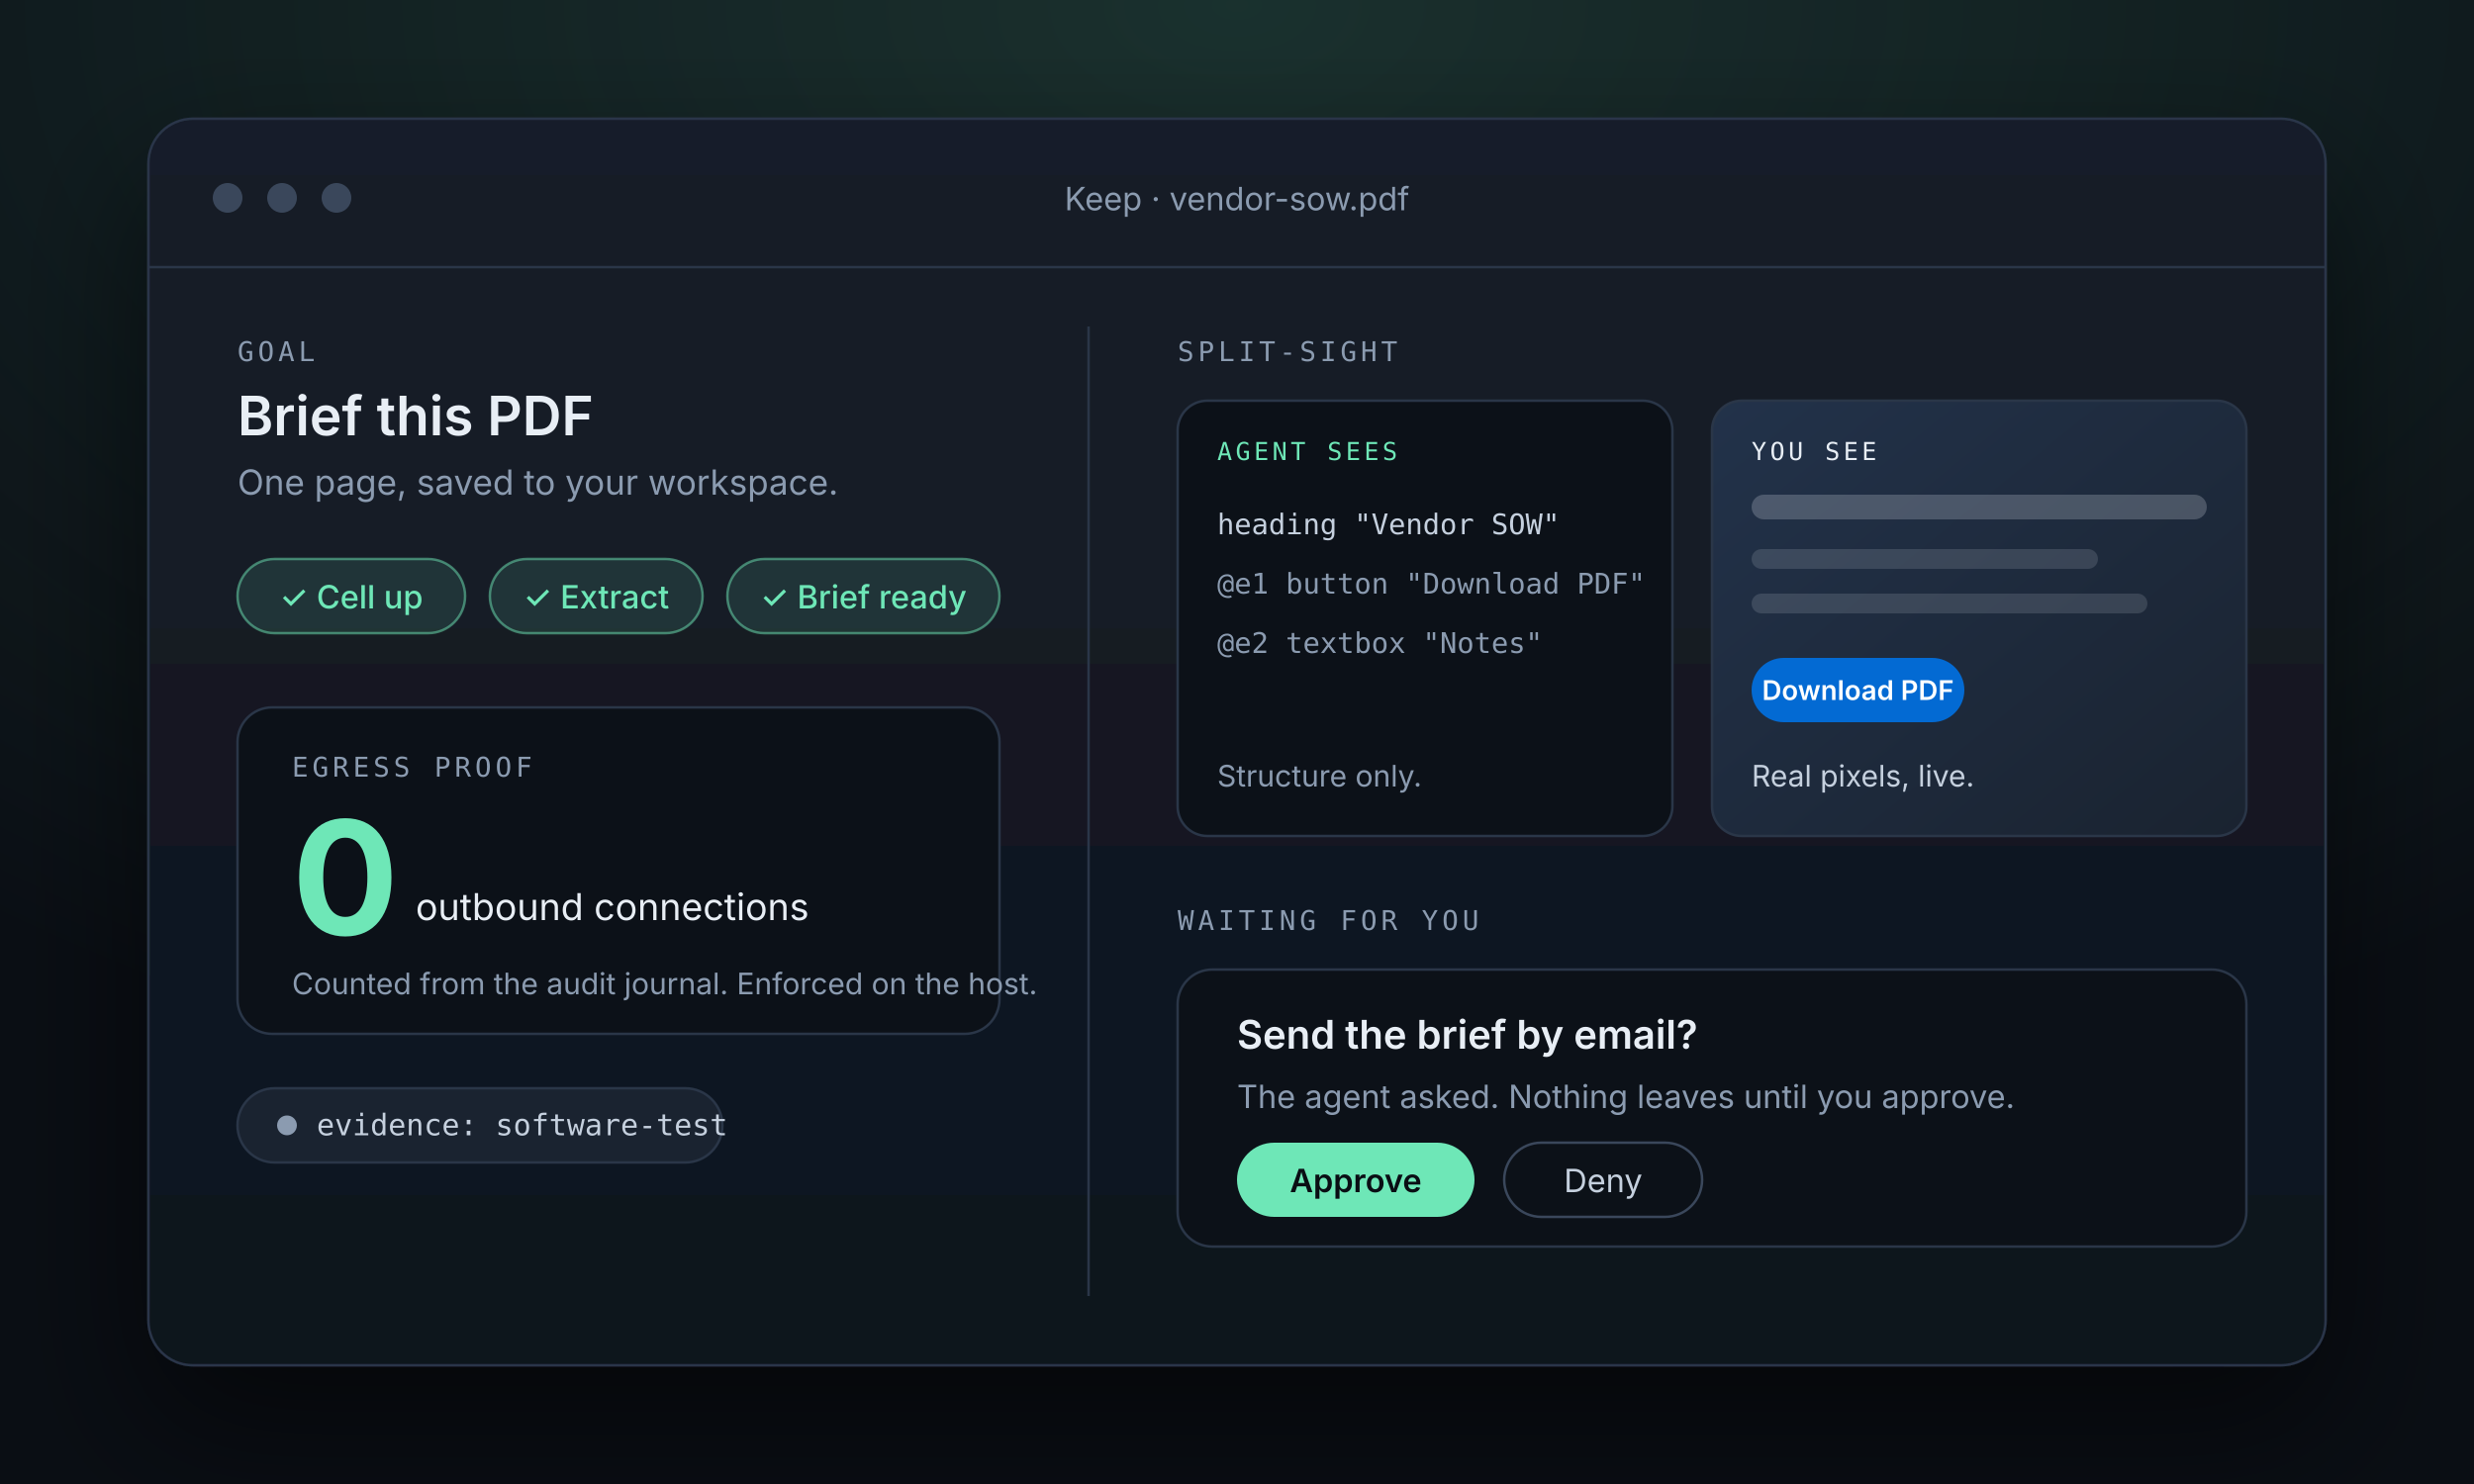
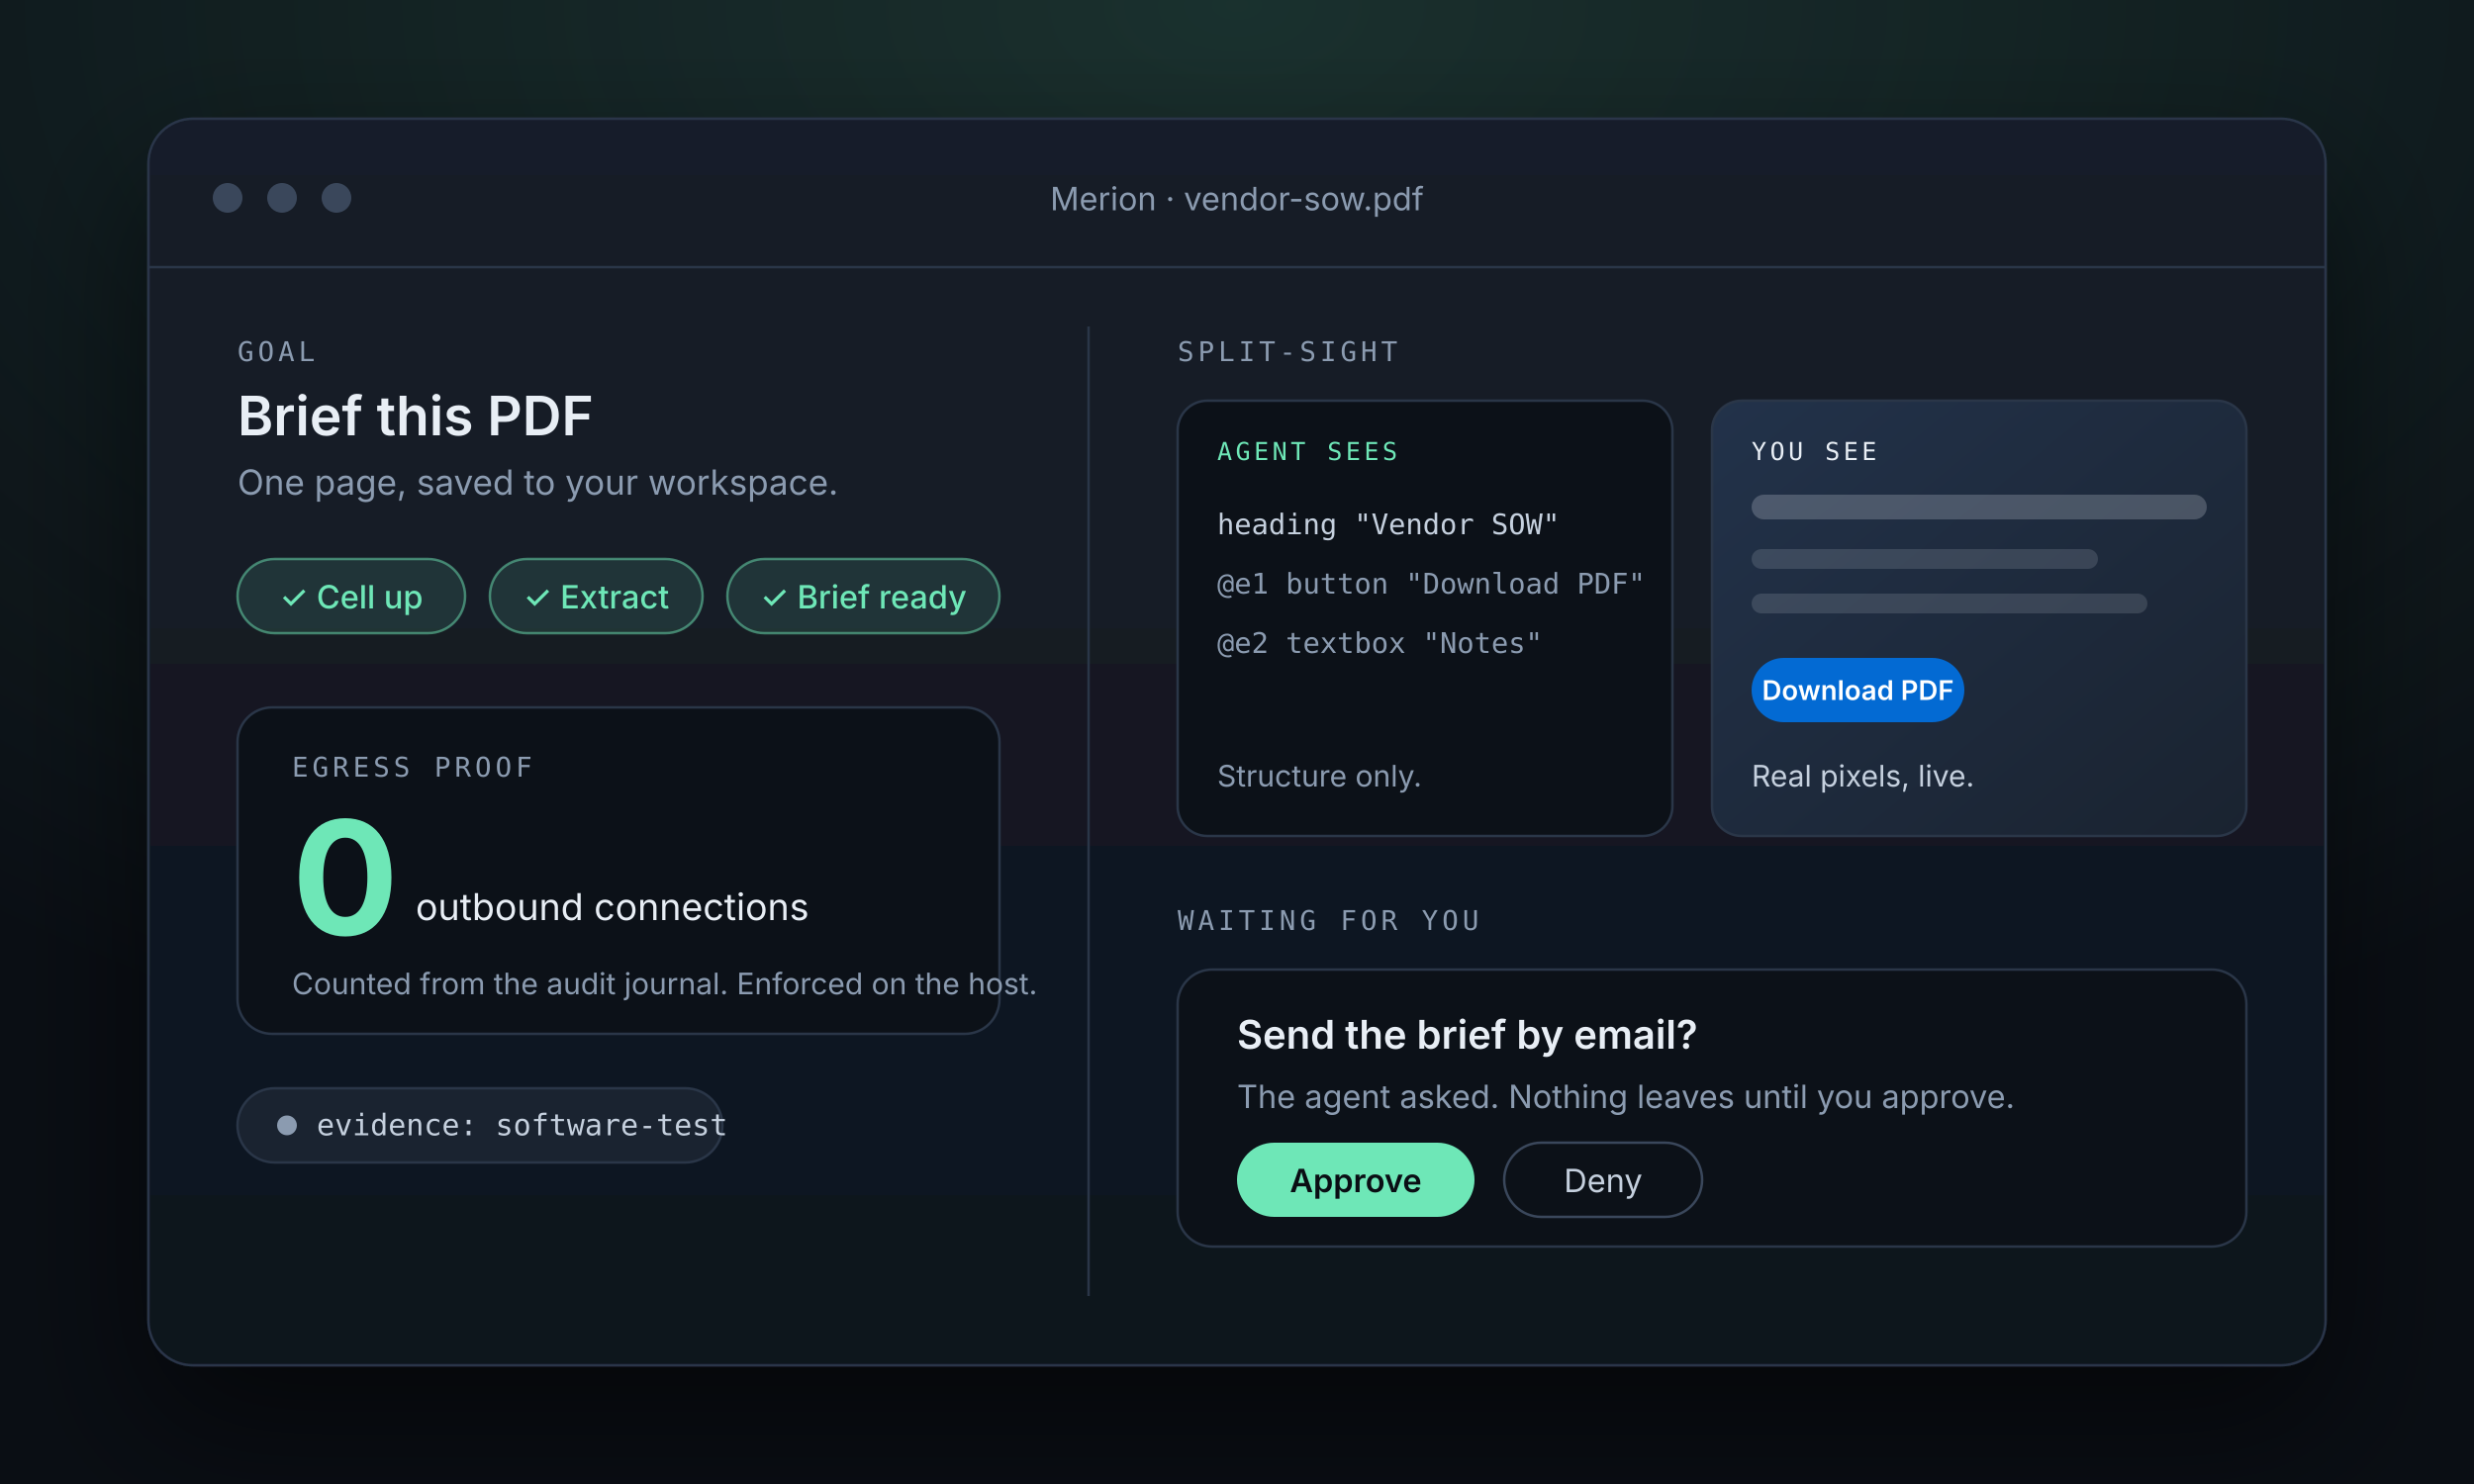
<svg xmlns="http://www.w3.org/2000/svg" viewBox="0 0 1000 600" width="1000" height="600" role="img" aria-labelledby="t d">
  <defs>
    <radialGradient id="glow" cx="50%" cy="0%" r="80%">
      <stop offset="0" stop-color="#6ee7b7" stop-opacity="0.16" />
      <stop offset="1" stop-color="#6ee7b7" stop-opacity="0" />
    </radialGradient>
    <linearGradient id="win" x1="0" y1="0" x2="0" y2="1">
      <stop offset="0" stop-color="#151d29" />
      <stop offset="1" stop-color="#0f151e" />
    </linearGradient>
    <linearGradient id="pix" x1="0" y1="0" x2="1" y2="1">
      <stop offset="0" stop-color="#22324a" />
      <stop offset="1" stop-color="#1a2330" />
    </linearGradient>
    <filter id="shadow" x="-10%" y="-10%" width="120%" height="130%">
      <feDropShadow dx="0" dy="24" stdDeviation="28" flood-color="#000" flood-opacity="0.55" />
    </filter>
  </defs>
  <style>
    .sans{font-family:-apple-system,BlinkMacSystemFont,'Inter','Segoe UI',Helvetica,Arial,sans-serif}
    .mono{font-family:'SF Mono','JetBrains Mono',ui-monospace,Menlo,Consolas,monospace}
  </style>
  <rect width="1000" height="600" fill="#0a0e14" />
  <rect width="1000" height="600" fill="url(#glow)" />
  <g filter="url(#shadow)">
    <rect x="60" y="48" width="880" height="504" rx="18" fill="url(#win)" stroke="#2a3648" stroke-width="1" />
  </g>
  <circle cx="92" cy="80" r="6" fill="#3a475b" />
  <circle cx="114" cy="80" r="6" fill="#3a475b" />
  <circle cx="136" cy="80" r="6" fill="#3a475b" />
-   <text x="500" y="85" text-anchor="middle" class="sans" font-size="13" fill="#8b9bb0">Keep · vendor-sow.pdf</text>
+   <text x="500" y="85" text-anchor="middle" class="sans" font-size="13" fill="#8b9bb0">Merion · vendor-sow.pdf</text>
  <line x1="60" y1="108" x2="940" y2="108" stroke="#2a3648" />
  <text x="96" y="146" class="mono" font-size="11" letter-spacing="1.6" fill="#8b9bb0">GOAL</text>
  <text x="96" y="176" class="sans" font-size="22" font-weight="600" fill="#e8eef5">Brief this PDF</text>
  <text x="96" y="200" class="sans" font-size="14" fill="#8b9bb0">One page, saved to your workspace.</text>
  <g class="sans" font-size="13" font-weight="500">
    <rect x="96" y="226" width="92" height="30" rx="15" fill="#6ee7b7" fill-opacity="0.12" stroke="#6ee7b7" stroke-opacity="0.5" />
    <text x="142" y="246" text-anchor="middle" fill="#6ee7b7">✓ Cell up</text>
    <rect x="198" y="226" width="86" height="30" rx="15" fill="#6ee7b7" fill-opacity="0.12" stroke="#6ee7b7" stroke-opacity="0.5" />
    <text x="241" y="246" text-anchor="middle" fill="#6ee7b7">✓ Extract</text>
    <rect x="294" y="226" width="110" height="30" rx="15" fill="#6ee7b7" fill-opacity="0.12" stroke="#6ee7b7" stroke-opacity="0.5" />
    <text x="349" y="246" text-anchor="middle" fill="#6ee7b7">✓ Brief ready</text>
  </g>
  <rect x="96" y="286" width="308" height="132" rx="14" fill="#0c1118" stroke="#2a3648" />
  <text x="118" y="314" class="mono" font-size="11" letter-spacing="1.6" fill="#8b9bb0">EGRESS PROOF</text>
  <text x="118" y="378" class="sans" font-size="64" font-weight="700" fill="#6ee7b7" letter-spacing="-2">0</text>
  <text x="168" y="372" class="sans" font-size="15" fill="#e8eef5">outbound connections</text>
  <text x="118" y="402" class="sans" font-size="12" fill="#8b9bb0">Counted from the audit journal. Enforced on the host.</text>
  <rect x="96" y="440" width="196" height="30" rx="15" fill="#1a2330" stroke="#2a3648" />
  <circle cx="116" cy="455" r="4" fill="#8b9bb0" />
  <text x="128" y="459" class="mono" font-size="12" fill="#c5d0de">evidence: software-test</text>
  <line x1="440" y1="132" x2="440" y2="524" stroke="#2a3648" />
  <text x="476" y="146" class="mono" font-size="11" letter-spacing="1.6" fill="#8b9bb0">SPLIT-SIGHT</text>
  <rect x="476" y="162" width="200" height="176" rx="12" fill="#0c1118" stroke="#2a3648" />
  <text x="492" y="186" class="mono" font-size="10" letter-spacing="1.4" fill="#6ee7b7">AGENT SEES</text>
  <g class="mono" font-size="11.5" fill="#c5d0de">
    <text x="492" y="216">heading "Vendor SOW"</text>
    <text x="492" y="240" fill="#8b9bb0">  @e1 button "Download PDF"</text>
    <text x="492" y="264" fill="#8b9bb0">  @e2 textbox "Notes"</text>
  </g>
  <text x="492" y="318" class="sans" font-size="12" fill="#8b9bb0">Structure only.</text>
  <rect x="692" y="162" width="216" height="176" rx="12" fill="url(#pix)" stroke="#2a3648" />
  <text x="708" y="186" class="mono" font-size="10" letter-spacing="1.4" fill="#e8eef5">YOU SEE</text>
  <rect x="708" y="200" width="184" height="10" rx="5" fill="#e8eef5" fill-opacity="0.22" />
  <rect x="708" y="222" width="140" height="8" rx="4" fill="#e8eef5" fill-opacity="0.14" />
  <rect x="708" y="240" width="160" height="8" rx="4" fill="#e8eef5" fill-opacity="0.14" />
  <rect x="708" y="266" width="86" height="26" rx="13" fill="#0071e3" fill-opacity="0.9" />
  <text x="751" y="283" text-anchor="middle" class="sans" font-size="11" font-weight="600" fill="#fff">Download PDF</text>
  <text x="708" y="318" class="sans" font-size="12" fill="#c5d0de">Real pixels, live.</text>
  <text x="476" y="376" class="mono" font-size="11" letter-spacing="1.6" fill="#8b9bb0">WAITING FOR YOU</text>
  <rect x="476" y="392" width="432" height="112" rx="14" fill="#0c1118" stroke="#2a3648" />
  <text x="500" y="424" class="sans" font-size="16" font-weight="600" fill="#e8eef5">Send the brief by email?</text>
  <text x="500" y="448" class="sans" font-size="13" fill="#8b9bb0">The agent asked. Nothing leaves until you approve.</text>
  <rect x="500" y="462" width="96" height="30" rx="15" fill="#6ee7b7" />
  <text x="548" y="482" text-anchor="middle" class="sans" font-size="13" font-weight="600" fill="#0a0e14">Approve</text>
  <rect x="608" y="462" width="80" height="30" rx="15" fill="none" stroke="#3a475b" />
  <text x="648" y="482" text-anchor="middle" class="sans" font-size="13" fill="#c5d0de">Deny</text>
</svg>
